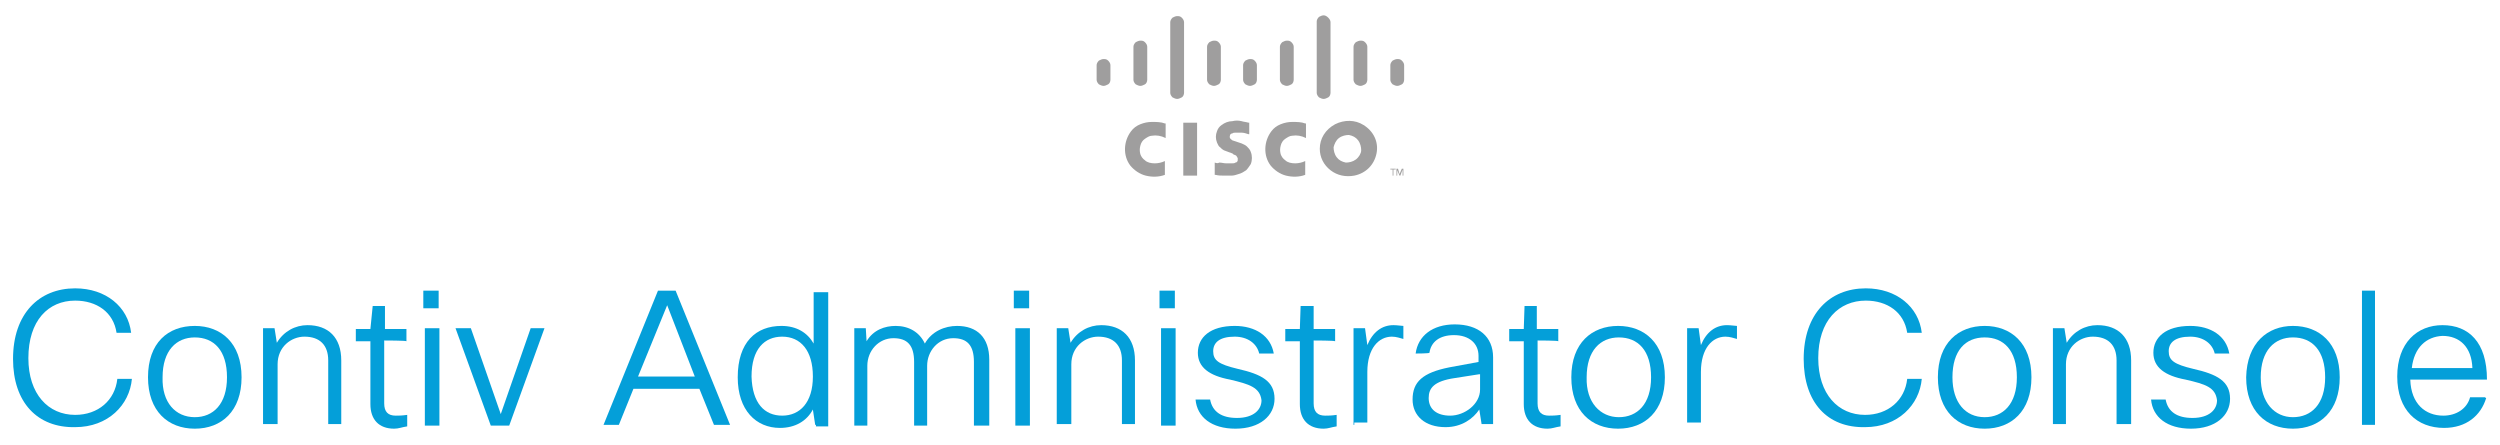
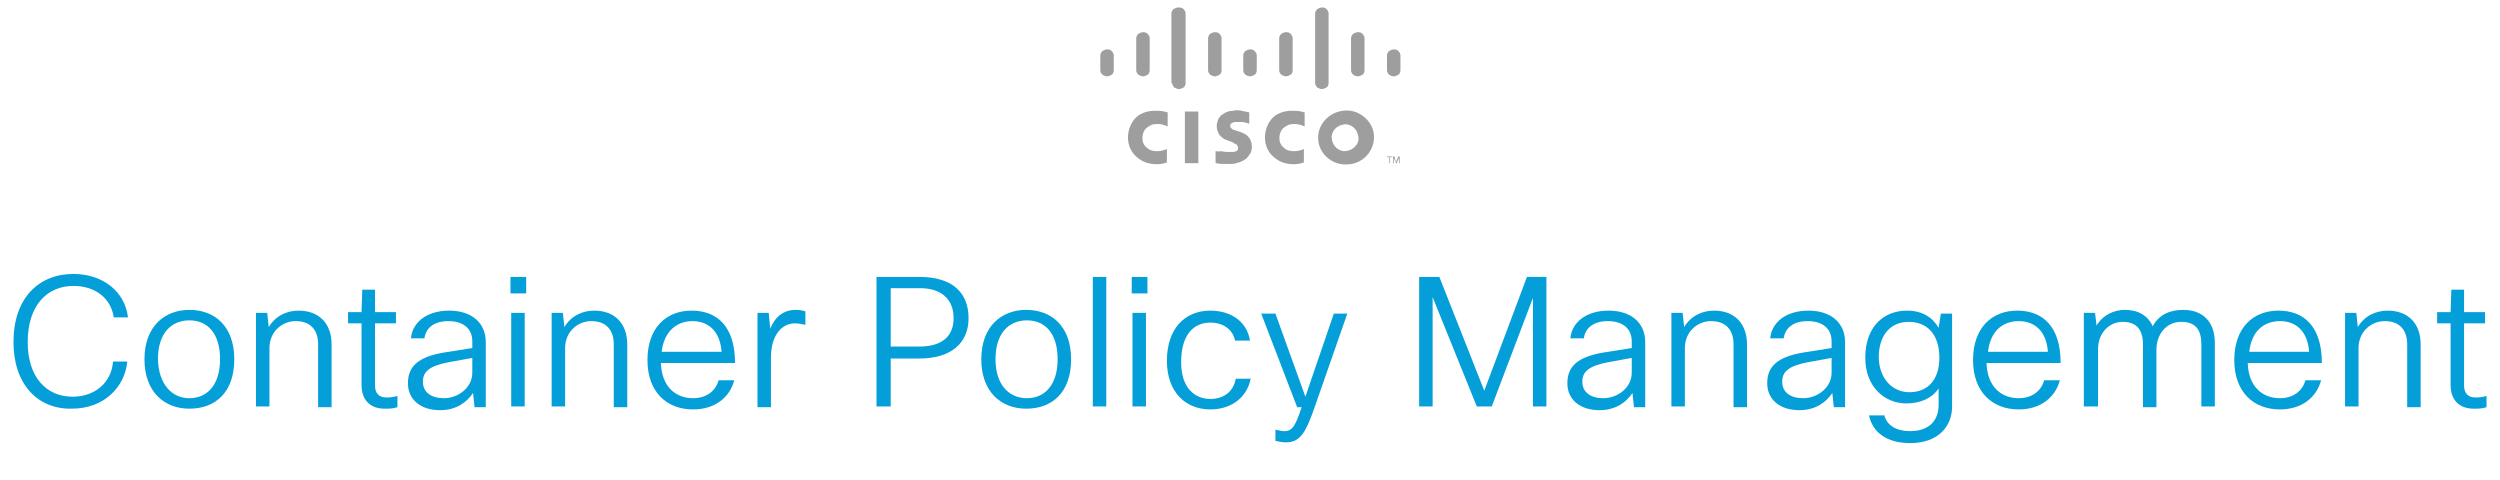
- <svg xmlns="http://www.w3.org/2000/svg" version="1.1" id="Login" x="0px" y="0px" viewBox="0 0 326 58" style="enable-background:new 0 0 326 58;" xml:space="preserve">
+ <svg xmlns="http://www.w3.org/2000/svg" version="1.1" id="Login" x="0px" y="0px" viewBox="0 0 334 64" style="enable-background:new 0 0 334 64;" xml:space="preserve">
  <style type="text/css">
	.st0{fill:#9F9E9E;}
- 	.st1{fill:#049FD9;}
- 	.st2{fill:#A0A0A0;}
+ 	.st1{fill:#A0A0A0;}
+ 	.st2{fill:#049FD9;}
</style>
  <g>
-     <path class="st0" d="M158.4,21.2l0,1.6l0.1,0c0.4,0.1,0.7,0.1,1.1,0.1c0.3,0,0.7,0,1,0c0.3,0,0.6-0.1,0.9-0.2   c0.4-0.1,0.7-0.3,1-0.5c0.2-0.2,0.4-0.5,0.6-0.8c0.2-0.5,0.2-1.1,0-1.6c-0.1-0.3-0.3-0.5-0.5-0.7c-0.2-0.2-0.5-0.3-0.7-0.4   l-1.2-0.4c-0.1-0.1-0.3-0.2-0.3-0.3c-0.1-0.1,0-0.3,0-0.4c0,0,0-0.1,0.1-0.1c0,0,0.1-0.1,0.1-0.1c0,0,0,0,0.1,0   c0.1-0.1,0.3-0.1,0.4-0.1c0.3,0,0.5,0,0.8,0c0.3,0,0.6,0.1,0.9,0.2l0.1,0v-1.5l-0.1,0c-0.3-0.1-0.6-0.1-0.9-0.2   c-0.4-0.1-0.8-0.1-1.2,0c-0.5,0-1,0.2-1.4,0.5c-0.3,0.2-0.5,0.5-0.6,0.8c-0.2,0.5-0.2,1,0,1.5c0.1,0.2,0.2,0.5,0.4,0.6   c0.2,0.2,0.3,0.3,0.5,0.4c0.3,0.1,0.5,0.2,0.8,0.3c0.1,0,0.2,0.1,0.3,0.1l0.1,0.1c0,0,0,0,0,0c0.1,0.1,0.3,0.1,0.4,0.2   c0.1,0.1,0.1,0.2,0.2,0.3c0,0.1,0,0.2,0,0.3c0,0.1-0.1,0.3-0.3,0.3c-0.1,0.1-0.3,0.1-0.5,0.1c-0.2,0-0.5,0-0.7,0   c-0.3,0-0.6-0.1-0.9-0.1C158.8,21.3,158.7,21.3,158.4,21.2L158.4,21.2" />
-     <path class="st0" d="M151.9,22.8v-1.8l0,0c-0.4,0.2-0.9,0.3-1.3,0.3c-0.5,0-1-0.1-1.3-0.4c-0.3-0.2-0.5-0.5-0.6-0.8   c-0.1-0.4-0.1-0.7,0-1.1c0.1-0.4,0.3-0.7,0.6-0.9c0.3-0.2,0.6-0.4,0.9-0.4c0.6-0.1,1.2,0,1.8,0.3l0,0v-1.9l-0.1,0   c-0.5-0.2-1.1-0.2-1.7-0.2c-0.5,0-1,0.1-1.5,0.3c-0.5,0.2-0.9,0.5-1.2,0.9c-1,1.3-1.1,3.2-0.1,4.5c0.5,0.6,1.2,1.1,2,1.3   c0.8,0.2,1.7,0.2,2.5-0.1L151.9,22.8" />
-     <polyline class="st0" points="156.1,22.9 156.1,16 154.3,16 154.3,22.9 156.1,22.9  " />
-     <polyline class="st0" points="182,22.1 182,22 181.3,22 181.3,22.1 181.6,22.1 181.6,22.9 181.7,22.9 181.7,22.1 182,22.1  " />
-     <polyline class="st0" points="182.1,22.9 182.2,22.9 182.2,22.2 182.2,22.2 182.5,22.9 182.6,22.9 182.9,22.1 182.9,22.9 183,22.9    183,22 182.8,22 182.5,22.7 182.3,22 182.1,22 182.1,22.9  " />
-     <path class="st0" d="M143,10.4c0,0.2,0.1,0.4,0.3,0.6c0.2,0.1,0.4,0.2,0.6,0.2c0.2,0,0.4-0.1,0.6-0.2c0.2-0.1,0.3-0.4,0.3-0.6V8.5   c0-0.2-0.1-0.4-0.3-0.6c-0.2-0.2-0.4-0.2-0.6-0.2c-0.2,0-0.4,0.1-0.6,0.2c-0.2,0.2-0.3,0.4-0.3,0.6V10.4" />
-     <path class="st0" d="M147.8,10.4c0,0.2,0.1,0.4,0.3,0.6c0.2,0.1,0.4,0.2,0.6,0.2c0.2,0,0.4-0.1,0.6-0.2c0.2-0.1,0.3-0.4,0.3-0.6   V6.1c0-0.2-0.1-0.4-0.3-0.6c-0.2-0.2-0.4-0.2-0.6-0.2c-0.2,0-0.4,0.1-0.6,0.2c-0.2,0.2-0.3,0.4-0.3,0.6V10.4" />
-     <path class="st0" d="M152.6,12.1c0,0.2,0.1,0.4,0.3,0.6c0.2,0.1,0.4,0.2,0.6,0.2c0.2,0,0.4-0.1,0.6-0.2c0.2-0.1,0.3-0.4,0.3-0.6   V2.9c0-0.2-0.1-0.4-0.3-0.6c-0.2-0.2-0.4-0.2-0.6-0.2c-0.2,0-0.4,0.1-0.6,0.2c-0.2,0.2-0.3,0.4-0.3,0.6V12.1" />
-     <path class="st0" d="M157.4,10.4c0,0.2,0.1,0.4,0.3,0.6c0.2,0.1,0.4,0.2,0.6,0.2c0.2,0,0.4-0.1,0.6-0.2c0.2-0.1,0.3-0.4,0.3-0.6   V6.1c0-0.2-0.1-0.4-0.3-0.6c-0.2-0.2-0.4-0.2-0.6-0.2c-0.2,0-0.4,0.1-0.6,0.2c-0.2,0.2-0.3,0.4-0.3,0.6V10.4" />
-     <path class="st0" d="M162.1,10.4c0,0.2,0.1,0.4,0.3,0.6c0.2,0.1,0.4,0.2,0.6,0.2s0.4-0.1,0.6-0.2c0.2-0.1,0.3-0.4,0.3-0.6V8.5   c0-0.2-0.1-0.4-0.3-0.6c-0.2-0.2-0.4-0.2-0.6-0.2c-0.2,0-0.4,0.1-0.6,0.2c-0.2,0.2-0.3,0.4-0.3,0.6V10.4" />
-     <path class="st0" d="M166.9,10.4c0,0.2,0.1,0.4,0.3,0.6c0.2,0.1,0.4,0.2,0.6,0.2c0.2,0,0.4-0.1,0.6-0.2c0.2-0.1,0.3-0.4,0.3-0.6   V6.1c0-0.2-0.1-0.4-0.3-0.6c-0.2-0.2-0.4-0.2-0.6-0.2c-0.2,0-0.4,0.1-0.6,0.2c-0.2,0.2-0.3,0.4-0.3,0.6V10.4" />
-     <path class="st0" d="M171.7,12.1c0,0.2,0.1,0.4,0.3,0.6c0.2,0.1,0.4,0.2,0.6,0.2s0.4-0.1,0.6-0.2c0.2-0.1,0.3-0.4,0.3-0.6V2.9   c0-0.2-0.1-0.4-0.3-0.6C173,2.1,172.8,2,172.6,2c-0.2,0-0.4,0.1-0.6,0.2c-0.2,0.2-0.3,0.4-0.3,0.6V12.1" />
-     <path class="st0" d="M176.5,10.4c0,0.2,0.1,0.4,0.3,0.6c0.2,0.1,0.4,0.2,0.6,0.2s0.4-0.1,0.6-0.2c0.2-0.1,0.3-0.4,0.3-0.6V6.1   c0-0.2-0.1-0.4-0.3-0.6c-0.2-0.2-0.4-0.2-0.6-0.2c-0.2,0-0.4,0.1-0.6,0.2c-0.2,0.2-0.3,0.4-0.3,0.6V10.4" />
-     <path class="st0" d="M181.3,10.4c0,0.2,0.1,0.4,0.3,0.6c0.2,0.1,0.4,0.2,0.6,0.2c0.2,0,0.4-0.1,0.6-0.2c0.2-0.1,0.3-0.4,0.3-0.6   V8.5c0-0.2-0.1-0.4-0.3-0.6c-0.2-0.2-0.4-0.2-0.6-0.2c-0.2,0-0.4,0.1-0.6,0.2c-0.2,0.2-0.3,0.4-0.3,0.6V10.4" />
-     <path class="st0" d="M170.2,22.8v-1.8l0,0c-0.4,0.2-0.9,0.3-1.3,0.3c-0.5,0-1-0.1-1.3-0.4c-0.3-0.2-0.5-0.5-0.6-0.8   c-0.1-0.4-0.1-0.7,0-1.1c0.1-0.4,0.3-0.7,0.6-0.9c0.3-0.2,0.6-0.4,0.9-0.4c0.6-0.1,1.2,0,1.8,0.3l0,0v-1.9l-0.1,0   c-0.5-0.2-1.1-0.2-1.7-0.2c-0.5,0-1,0.1-1.5,0.3c-0.5,0.2-0.9,0.5-1.2,0.9c-1,1.3-1.1,3.2-0.1,4.5c0.5,0.6,1.2,1.1,2,1.3   c0.8,0.2,1.7,0.2,2.5-0.1L170.2,22.8" />
-     <path class="st0" d="M172.1,19.4c0,1.1,0.5,2.1,1.4,2.8c0.9,0.7,2,0.9,3.1,0.7c1.5-0.3,2.6-1.4,2.9-2.9c0.3-1.5-0.4-2.9-1.7-3.7   c-1.1-0.7-2.5-0.7-3.7-0.1C172.8,16.9,172.1,18.1,172.1,19.4 M174.6,18c0.4-0.3,0.9-0.4,1.3-0.4c0.5,0.1,0.9,0.3,1.2,0.7   c0.3,0.4,0.4,0.9,0.4,1.3s-0.3,0.9-0.7,1.2c-0.4,0.3-0.9,0.4-1.3,0.4c-0.5-0.1-0.9-0.3-1.2-0.7c-0.3-0.4-0.4-0.9-0.4-1.3   C174,18.8,174.2,18.3,174.6,18" />
+     <path class="st0" d="M162.4,20.2l0,1.6l0.1,0c0.4,0.1,0.7,0.1,1.1,0.1c0.3,0,0.7,0,1,0c0.3,0,0.6-0.1,0.9-0.2   c0.4-0.1,0.7-0.3,1-0.5c0.2-0.2,0.4-0.5,0.6-0.8c0.2-0.5,0.2-1.1,0-1.6c-0.1-0.3-0.3-0.5-0.5-0.7c-0.2-0.2-0.5-0.3-0.7-0.4   l-1.2-0.4c-0.1-0.1-0.3-0.2-0.3-0.3c-0.1-0.1,0-0.3,0-0.4c0,0,0-0.1,0.1-0.1c0,0,0.1-0.1,0.1-0.1c0,0,0,0,0.1,0   c0.1-0.1,0.3-0.1,0.4-0.1c0.3,0,0.5,0,0.8,0c0.3,0,0.6,0.1,0.9,0.2l0.1,0V15l-0.1,0c-0.3-0.1-0.6-0.1-0.9-0.2   c-0.4-0.1-0.8-0.1-1.2,0c-0.5,0-1,0.2-1.4,0.5c-0.3,0.2-0.5,0.5-0.6,0.8c-0.2,0.5-0.2,1,0,1.5c0.1,0.2,0.2,0.5,0.4,0.6   c0.2,0.2,0.3,0.3,0.5,0.4c0.3,0.1,0.5,0.2,0.8,0.3c0.1,0,0.2,0.1,0.3,0.1l0.1,0.1c0,0,0,0,0,0c0.1,0.1,0.3,0.1,0.4,0.2   c0.1,0.1,0.1,0.2,0.2,0.3c0,0.1,0,0.2,0,0.3c0,0.1-0.1,0.3-0.3,0.3c-0.1,0.1-0.3,0.1-0.5,0.1c-0.2,0-0.5,0-0.7,0   c-0.3,0-0.6-0.1-0.9-0.1C162.8,20.3,162.7,20.2,162.4,20.2L162.4,20.2" />
+     <path class="st0" d="M155.9,21.7v-1.8l0,0c-0.4,0.2-0.9,0.3-1.3,0.3c-0.5,0-1-0.1-1.3-0.4c-0.3-0.2-0.5-0.5-0.6-0.8   c-0.1-0.4-0.1-0.7,0-1.1c0.1-0.4,0.3-0.7,0.6-0.9c0.3-0.2,0.6-0.4,0.9-0.4c0.6-0.1,1.2,0,1.8,0.3l0,0V15l-0.1,0   c-0.5-0.2-1.1-0.2-1.7-0.2c-0.5,0-1,0.1-1.5,0.3c-0.5,0.2-0.9,0.5-1.2,0.9c-1,1.3-1.1,3.2-0.1,4.5c0.5,0.6,1.2,1.1,2,1.3   c0.8,0.2,1.7,0.2,2.5-0.1L155.9,21.7" />
+     <polyline class="st0" points="160.1,21.8 160.1,14.9 158.3,14.9 158.3,21.8 160.1,21.8  " />
+     <polyline class="st0" points="186,21 186,20.9 185.3,20.9 185.3,21 185.6,21 185.6,21.8 185.7,21.8 185.7,21 186,21  " />
+     <polyline class="st0" points="186.1,21.8 186.2,21.8 186.2,21.1 186.2,21.1 186.5,21.8 186.6,21.8 186.9,21.1 186.9,21.8 187,21.8    187,20.9 186.8,20.9 186.5,21.7 186.3,20.9 186.1,20.9 186.1,21.8  " />
+     <path class="st0" d="M147,9.4c0,0.2,0.1,0.4,0.3,0.6c0.2,0.1,0.4,0.2,0.6,0.2c0.2,0,0.4-0.1,0.6-0.2c0.2-0.1,0.3-0.4,0.3-0.6V7.4   c0-0.2-0.1-0.4-0.3-0.6c-0.2-0.2-0.4-0.2-0.6-0.2c-0.2,0-0.4,0.1-0.6,0.2C147.1,7,147,7.2,147,7.4V9.4" />
+     <path class="st0" d="M151.8,9.4c0,0.2,0.1,0.4,0.3,0.6c0.2,0.1,0.4,0.2,0.6,0.2c0.2,0,0.4-0.1,0.6-0.2c0.2-0.1,0.3-0.4,0.3-0.6V5.1   c0-0.2-0.1-0.4-0.3-0.6c-0.2-0.2-0.4-0.2-0.6-0.2c-0.2,0-0.4,0.1-0.6,0.2c-0.2,0.2-0.3,0.4-0.3,0.6V9.4" />
+     <path class="st0" d="M156.6,11.1c0,0.2,0.1,0.4,0.3,0.6c0.2,0.1,0.4,0.2,0.6,0.2c0.2,0,0.4-0.1,0.6-0.2c0.2-0.1,0.3-0.4,0.3-0.6   V1.8c0-0.2-0.1-0.4-0.3-0.6C157.9,1,157.7,1,157.4,1c-0.2,0-0.4,0.1-0.6,0.2c-0.2,0.2-0.3,0.4-0.3,0.6V11.1" />
+     <path class="st0" d="M161.4,9.4c0,0.2,0.1,0.4,0.3,0.6c0.2,0.1,0.4,0.2,0.6,0.2c0.2,0,0.4-0.1,0.6-0.2c0.2-0.1,0.3-0.4,0.3-0.6V5.1   c0-0.2-0.1-0.4-0.3-0.6c-0.2-0.2-0.4-0.2-0.6-0.2c-0.2,0-0.4,0.1-0.6,0.2c-0.2,0.2-0.3,0.4-0.3,0.6V9.4" />
+     <path class="st0" d="M166.1,9.4c0,0.2,0.1,0.4,0.3,0.6c0.2,0.1,0.4,0.2,0.6,0.2s0.4-0.1,0.6-0.2c0.2-0.1,0.3-0.4,0.3-0.6V7.4   c0-0.2-0.1-0.4-0.3-0.6c-0.2-0.2-0.4-0.2-0.6-0.2c-0.2,0-0.4,0.1-0.6,0.2c-0.2,0.2-0.3,0.4-0.3,0.6V9.4" />
+     <path class="st0" d="M170.9,9.4c0,0.2,0.1,0.4,0.3,0.6c0.2,0.1,0.4,0.2,0.6,0.2c0.2,0,0.4-0.1,0.6-0.2c0.2-0.1,0.3-0.4,0.3-0.6V5.1   c0-0.2-0.1-0.4-0.3-0.6c-0.2-0.2-0.4-0.2-0.6-0.2c-0.2,0-0.4,0.1-0.6,0.2c-0.2,0.2-0.3,0.4-0.3,0.6V9.4" />
+     <path class="st0" d="M175.7,11.1c0,0.2,0.1,0.4,0.3,0.6c0.2,0.1,0.4,0.2,0.6,0.2s0.4-0.1,0.6-0.2c0.2-0.1,0.3-0.4,0.3-0.6V1.8   c0-0.2-0.1-0.4-0.3-0.6C177,1,176.8,1,176.6,1c-0.2,0-0.4,0.1-0.6,0.2c-0.2,0.2-0.3,0.4-0.3,0.6V11.1" />
+     <path class="st0" d="M180.5,9.4c0,0.2,0.1,0.4,0.3,0.6c0.2,0.1,0.4,0.2,0.6,0.2s0.4-0.1,0.6-0.2c0.2-0.1,0.3-0.4,0.3-0.6V5.1   c0-0.2-0.1-0.4-0.3-0.6c-0.2-0.2-0.4-0.2-0.6-0.2c-0.2,0-0.4,0.1-0.6,0.2c-0.2,0.2-0.3,0.4-0.3,0.6V9.4" />
+     <path class="st0" d="M185.3,9.4c0,0.2,0.1,0.4,0.3,0.6c0.2,0.1,0.4,0.2,0.6,0.2c0.2,0,0.4-0.1,0.6-0.2c0.2-0.1,0.3-0.4,0.3-0.6V7.4   c0-0.2-0.1-0.4-0.3-0.6c-0.2-0.2-0.4-0.2-0.6-0.2c-0.2,0-0.4,0.1-0.6,0.2c-0.2,0.2-0.3,0.4-0.3,0.6V9.4" />
+     <path class="st0" d="M174.2,21.7v-1.8l0,0c-0.4,0.2-0.9,0.3-1.3,0.3c-0.5,0-1-0.1-1.3-0.4c-0.3-0.2-0.5-0.5-0.6-0.8   c-0.1-0.4-0.1-0.7,0-1.1c0.1-0.4,0.3-0.7,0.6-0.9c0.3-0.2,0.6-0.4,0.9-0.4c0.6-0.1,1.2,0,1.8,0.3l0,0V15l-0.1,0   c-0.5-0.2-1.1-0.2-1.7-0.2c-0.5,0-1,0.1-1.5,0.3c-0.5,0.2-0.9,0.5-1.2,0.9c-1,1.3-1.1,3.2-0.1,4.5c0.5,0.6,1.2,1.1,2,1.3   c0.8,0.2,1.7,0.2,2.5-0.1L174.2,21.7" />
+     <path class="st0" d="M176.1,18.4c0,1.1,0.5,2.1,1.4,2.8c0.9,0.7,2,0.9,3.1,0.7c1.5-0.3,2.6-1.4,2.9-2.9c0.3-1.5-0.4-2.9-1.7-3.7   c-1.1-0.7-2.5-0.7-3.7-0.1C176.8,15.9,176.1,17.1,176.1,18.4 M178.6,17c0.4-0.3,0.9-0.4,1.3-0.4c0.5,0.1,0.9,0.3,1.2,0.7   c0.3,0.4,0.4,0.9,0.4,1.3s-0.3,0.9-0.7,1.2c-0.4,0.3-0.9,0.4-1.3,0.4c-0.5-0.1-0.9-0.3-1.2-0.7c-0.3-0.4-0.4-0.9-0.4-1.3   C178,17.7,178.2,17.3,178.6,17" />
  </g>
  <g>
-     <path class="st1" d="M1.7,46.8c0-5.9,3.4-9.2,8.1-9.2c4,0,6.9,2.4,7.3,5.8h-1.9c-0.4-2.7-2.6-4.2-5.4-4.2c-3.5,0-6.1,2.6-6.1,7.5   c0,4.7,2.6,7.4,6.1,7.4c3,0,5.2-1.9,5.5-4.7h1.9c-0.3,3.4-3.1,6.3-7.4,6.3C4.9,55.8,1.7,52.5,1.7,46.8z" />
-     <path class="st1" d="M25.4,42.5c3.4,0,6.1,2.2,6.1,6.7c0,4.4-2.6,6.7-6.1,6.7s-6.1-2.3-6.1-6.7C19.3,44.7,21.9,42.5,25.4,42.5z    M25.4,54.4c2.4,0,4.2-1.7,4.2-5.2s-1.7-5.2-4.2-5.2c-2.4,0-4.2,1.7-4.2,5.2C21.1,52.5,22.9,54.4,25.4,54.4z" />
-     <path class="st1" d="M34.3,55.4V42.8h1.5l0.3,1.9c0.9-1.5,2.4-2.3,4-2.3c2.7,0,4.4,1.6,4.4,4.6v8.3h-1.7V47c0-2-1.1-3.1-3.1-3.1   c-1.7,0-3.5,1.3-3.5,3.6v7.8h-1.9V55.4z" />
-     <path class="st1" d="M50.1,44.4v8.2c0,1.1,0.5,1.6,1.5,1.6c0.4,0,0.8,0,1.5-0.1v1.5c-0.7,0.1-1.1,0.3-1.7,0.3c-2,0-3.1-1.2-3.1-3.2   v-8.2h-1.9v-1.6h1.9l0.3-3h1.6v3H53v1.6C53,44.4,50.1,44.4,50.1,44.4z" />
-     <path class="st1" d="M55.2,40.2v-2.3h2v2.3H55.2z M55.4,55.4V42.8h1.9v12.7H55.4z" />
-     <path class="st1" d="M71,42.8l-4.6,12.7H64l-4.6-12.7h2L65.3,54l3.9-11.2C69.2,42.8,71,42.8,71,42.8z" />
-     <path class="st1" d="M93.1,55.4l-1.9-4.7h-8.6l-1.9,4.7h-2l7.1-17.5h2.3l7.1,17.5H93.1z M83.2,49.1h7.4L87,39.8L83.2,49.1z" />
-     <path class="st1" d="M106.3,55.4l-0.3-2c-0.8,1.5-2.3,2.4-4.3,2.4c-3.1,0-5.5-2.3-5.5-6.6c0-4.6,2.4-6.7,5.7-6.7   c2,0,3.4,0.9,4.2,2.3v-6.7h1.9v17.5h-1.6V55.4z M102,54.2c2.3,0,4-1.7,4-5.1s-1.6-5.2-4-5.2c-2.3,0-4,1.6-4,5.2   C98.1,52.6,99.7,54.2,102,54.2z" />
-     <path class="st1" d="M111.4,55.4V42.8h1.5l0.1,1.7c0.9-1.5,2.4-2,3.8-2c1.7,0,3.1,0.8,3.8,2.3c0.9-1.6,2.6-2.3,4.2-2.3   c2.6,0,4.2,1.5,4.2,4.4v8.6H127v-8.3c0-2.2-0.9-3.1-2.7-3.1c-2,0-3.4,1.7-3.4,3.6v7.8h-1.7v-8.3c0-2.2-0.9-3.1-2.7-3.1   c-1.9,0-3.4,1.6-3.4,3.6v7.8h-1.7V55.4z" />
-     <path class="st1" d="M132.2,40.2v-2.3h2v2.3H132.2z M132.4,55.4V42.8h1.9v12.7H132.4z" />
-     <path class="st1" d="M137.8,55.4V42.8h1.5l0.3,1.9c0.9-1.5,2.4-2.3,4-2.3c2.7,0,4.4,1.6,4.4,4.6v8.3h-1.7V47c0-2-1.1-3.1-3.1-3.1   c-1.7,0-3.5,1.3-3.5,3.6v7.8h-1.9V55.4z" />
-     <path class="st1" d="M151.2,40.2v-2.3h2v2.3H151.2z M151.4,55.4V42.8h1.9v12.7H151.4z" />
-     <path class="st1" d="M160.4,49.5c-2.7-0.5-4.2-1.6-4.2-3.5c0-2,1.6-3.5,4.8-3.5c2.7,0,4.7,1.3,5.1,3.6h-1.9   c-0.3-1.3-1.5-2.2-3.2-2.2c-2,0-2.8,0.8-2.8,1.9c0,1.2,0.7,1.7,3.2,2.3c3.1,0.7,4.8,1.6,4.8,3.9c0,2.2-1.9,3.9-5.1,3.9   c-3.1,0-5-1.5-5.2-3.8h1.9c0.3,1.6,1.5,2.4,3.5,2.4c2.2,0,3.2-1.1,3.2-2.3C164.3,50.5,162.9,50.1,160.4,49.5z" />
-     <path class="st1" d="M171.3,44.4v8.2c0,1.1,0.5,1.6,1.5,1.6c0.4,0,0.8,0,1.5-0.1v1.5c-0.7,0.1-1.1,0.3-1.7,0.3   c-2,0-3.1-1.2-3.1-3.2v-8.2h-1.9v-1.6h1.9l0.1-3h1.7v3h2.8v1.6C174.1,44.4,171.3,44.4,171.3,44.4z" />
-     <path class="st1" d="M176.5,55.4V42.8h1.5l0.3,2.2c0.7-1.7,1.9-2.6,3.4-2.6c0.5,0,1.1,0.1,1.3,0.1v1.7c-0.4-0.1-0.9-0.3-1.5-0.3   c-1.7,0-3.2,1.5-3.2,4.6v6.6h-1.7V55.4z" />
-     <path class="st1" d="M184.6,46.1c0.3-2.3,2.2-3.8,5.1-3.8c3.1,0,5,1.6,5,4.3v8.7h-1.5l-0.3-1.9c-0.8,1.2-2.3,2.3-4.4,2.3   c-2.7,0-4.3-1.5-4.3-3.6c0-2.3,1.3-3.5,4.8-4.2l3.8-0.7v-0.8c0-1.6-1.2-2.7-3.2-2.7c-1.9,0-3,0.9-3.2,2.3   C186.4,46.1,184.6,46.1,184.6,46.1z M192.9,48.8l-3.2,0.5c-2.7,0.4-3.4,1.3-3.4,2.6c0,1.5,1.1,2.3,2.8,2.3c1.9,0,3.9-1.5,3.9-3.4   v-2H192.9z" />
-     <path class="st1" d="M200.5,44.4v8.2c0,1.1,0.5,1.6,1.5,1.6c0.4,0,0.8,0,1.5-0.1v1.5c-0.7,0.1-1.1,0.3-1.7,0.3   c-2,0-3.1-1.2-3.1-3.2v-8.2h-1.9v-1.6h1.9l0.1-3h1.6v3h2.8v1.6C203.2,44.4,200.5,44.4,200.5,44.4z" />
-     <path class="st1" d="M211,42.5c3.4,0,6.1,2.2,6.1,6.7c0,4.4-2.6,6.7-6.1,6.7s-6.1-2.3-6.1-6.7C204.9,44.7,207.6,42.5,211,42.5z    M211.1,54.4c2.4,0,4.2-1.7,4.2-5.2s-1.7-5.2-4.2-5.2c-2.4,0-4.2,1.7-4.2,5.2C206.8,52.5,208.7,54.4,211.1,54.4z" />
-     <path class="st1" d="M220,55.4V42.8h1.5l0.3,2.2c0.7-1.7,1.9-2.6,3.4-2.6c0.5,0,1.1,0.1,1.3,0.1v1.7c-0.4-0.1-0.9-0.3-1.5-0.3   c-1.7,0-3.2,1.5-3.2,4.6v6.6H220V55.4z" />
-     <path class="st1" d="M235.2,46.8c0-5.9,3.4-9.2,8.1-9.2c4,0,6.9,2.4,7.3,5.8h-1.9c-0.4-2.7-2.6-4.2-5.4-4.2c-3.5,0-6.2,2.6-6.2,7.5   c0,4.7,2.6,7.4,6.1,7.4c3,0,5.2-1.9,5.5-4.7h1.9c-0.3,3.4-3.1,6.3-7.4,6.3C238.3,55.8,235.2,52.5,235.2,46.8z" />
-     <path class="st1" d="M258.8,42.5c3.4,0,6.1,2.2,6.1,6.7c0,4.4-2.6,6.7-6.1,6.7c-3.5,0-6.1-2.3-6.1-6.7   C252.7,44.7,255.4,42.5,258.8,42.5z M258.8,54.4c2.4,0,4.2-1.7,4.2-5.2s-1.7-5.2-4.2-5.2s-4.2,1.7-4.2,5.2   C254.6,52.5,256.3,54.4,258.8,54.4z" />
-     <path class="st1" d="M267.7,55.4V42.8h1.5l0.3,1.9c0.9-1.5,2.4-2.3,4-2.3c2.7,0,4.4,1.6,4.4,4.6v8.3H276V47c0-2-1.1-3.1-3.1-3.1   c-1.7,0-3.5,1.3-3.5,3.6v7.8h-1.7V55.4z" />
-     <path class="st1" d="M285,49.5c-2.7-0.5-4.2-1.6-4.2-3.5c0-2,1.6-3.5,4.8-3.5c2.7,0,4.7,1.3,5.1,3.6h-1.9c-0.3-1.3-1.5-2.2-3.2-2.2   c-2,0-2.8,0.8-2.8,1.9c0,1.2,0.7,1.7,3.2,2.3c3.1,0.7,4.8,1.6,4.8,3.9c0,2.2-1.9,3.9-5.1,3.9c-3.1,0-5-1.5-5.2-3.8h1.9   c0.3,1.6,1.5,2.4,3.5,2.4c2.2,0,3.2-1.1,3.2-2.3C288.9,50.5,287.6,50.1,285,49.5z" />
-     <path class="st1" d="M299,42.5c3.4,0,6.1,2.2,6.1,6.7c0,4.4-2.6,6.7-6.1,6.7c-3.5,0-6.1-2.3-6.1-6.7C293,44.7,295.7,42.5,299,42.5z    M299,54.4c2.4,0,4.2-1.7,4.2-5.2s-1.7-5.2-4.2-5.2c-2.4,0-4.2,1.7-4.2,5.2C294.8,52.5,296.6,54.4,299,54.4z" />
-     <path class="st1" d="M309.7,55.4h-1.7V37.9h1.7V55.4z" />
-     <path class="st1" d="M324.2,51.9c-0.7,2.3-2.6,3.9-5.5,3.9c-3.5,0-6.1-2.3-6.1-6.7s2.6-6.7,5.9-6.7c3.4,0,5.8,2.2,5.8,7.1h-10   c0.1,3.2,2,4.7,4.3,4.7c1.7,0,3.1-0.9,3.5-2.4h2V51.9z M314.5,48h7.9c-0.1-2.8-1.7-4.2-3.9-4.2C316.4,43.9,314.8,45.3,314.5,48z" />
+     <g>
+       <path class="st2" d="M1.8,45.7c0-5.9,3.4-9.1,8-9.1c4,0,6.9,2.4,7.3,5.8h-1.9c-0.4-2.6-2.5-4.2-5.4-4.2c-3.5,0-6.1,2.6-6.1,7.5    c0,4.7,2.5,7.3,6,7.3c3,0,5.2-1.9,5.4-4.7h1.9c-0.3,3.4-3.1,6.3-7.4,6.3C5,54.7,1.8,51.3,1.8,45.7z" />
+       <path class="st2" d="M25.3,41.4c3.4,0,6,2.2,6,6.6c0,4.4-2.5,6.6-6,6.6c-3.4,0-6-2.3-6-6.6C19.3,43.6,22,41.4,25.3,41.4z     M25.3,53.2c2.4,0,4.1-1.8,4.1-5.2c0-3.5-1.7-5.2-4.1-5.2c-2.4,0-4.2,1.7-4.2,5.2C21.2,51.4,23,53.2,25.3,53.2z" />
+       <path class="st2" d="M34.2,54.3V41.8h1.5l0.2,1.9c0.9-1.5,2.4-2.2,4-2.2c2.7,0,4.4,1.7,4.4,4.5v8.4h-1.8V46c0-2-1.1-3.1-3-3.1    c-1.8,0-3.5,1.4-3.5,3.6v7.8H34.2z" />
+       <path class="st2" d="M50.1,43.3v8.2c0,1.1,0.6,1.6,1.5,1.6c0.4,0,0.8,0,1.5-0.2v1.5c-0.6,0.2-1.1,0.2-1.7,0.2    c-2,0-3.1-1.2-3.1-3.2v-8.2h-1.8v-1.5h1.8l0.1-3h1.7v3h2.8v1.5H50.1z" />
+       <path class="st2" d="M54.9,45.2c0.2-2.2,2.2-3.7,5.1-3.7c3.1,0,4.9,1.7,4.9,4.2v8.7h-1.5l-0.2-1.9c-0.8,1.2-2.2,2.3-4.4,2.3    c-2.6,0-4.3-1.4-4.3-3.6c0-2.2,1.3-3.5,4.8-4.1l3.8-0.6v-0.9c0-1.7-1.2-2.7-3.2-2.7c-1.9,0-3,0.9-3.2,2.3H54.9z M63.2,47.8    l-3.3,0.6c-2.6,0.5-3.4,1.3-3.4,2.6c0,1.4,1.1,2.2,2.8,2.2c1.9,0,3.8-1.4,3.8-3.4V47.8z" />
+       <path class="st2" d="M68.2,39.2V37h2.1v2.2H68.2z M68.3,54.3V41.8h1.8v12.5H68.3z" />
+       <path class="st2" d="M73.7,54.3V41.8h1.5l0.2,1.9c0.9-1.5,2.4-2.2,4-2.2c2.7,0,4.4,1.7,4.4,4.5v8.4H82V46c0-2-1.1-3.1-3-3.1    c-1.8,0-3.5,1.4-3.5,3.6v7.8H73.7z" />
+       <path class="st2" d="M98.1,50.8c-0.6,2.3-2.6,3.9-5.5,3.9c-3.5,0-6.1-2.3-6.1-6.6s2.5-6.6,5.9-6.6c3.4,0,5.8,2.1,5.8,7h-9.9    c0.1,3.2,2,4.7,4.3,4.7c1.7,0,3-0.9,3.4-2.4H98.1z M88.4,47h8c-0.2-2.8-1.8-4.1-3.9-4.1C90.4,42.9,88.7,44.3,88.4,47z" />
+       <path class="st2" d="M101.2,54.3V41.8h1.5l0.2,2.1c0.7-1.7,1.9-2.5,3.4-2.5c0.6,0,1,0.1,1.3,0.2v1.8c-0.4-0.1-0.9-0.2-1.4-0.2    c-1.7,0-3.2,1.5-3.2,4.6v6.6H101.2z" />
+       <path class="st2" d="M122.9,37c4.2,0,6.5,2,6.5,5.5c0,3.4-2.4,5.4-6.6,5.4H119v6.4h-1.9V37H122.9z M119,38.5v7.8h3.8    c3.1,0,4.6-1.4,4.6-3.8c0-2.5-1.6-4-4.5-4H119z" />
+       <path class="st2" d="M137.1,41.4c3.4,0,6,2.2,6,6.6c0,4.4-2.5,6.6-6,6.6c-3.4,0-6-2.3-6-6.6C131.1,43.6,133.8,41.4,137.1,41.4z     M137.2,53.2c2.4,0,4.1-1.8,4.1-5.2c0-3.5-1.7-5.2-4.1-5.2c-2.4,0-4.2,1.7-4.2,5.2C133,51.4,134.8,53.2,137.2,53.2z" />
+       <path class="st2" d="M147.8,54.3H146V37h1.8V54.3z" />
+       <path class="st2" d="M151.2,39.2V37h2.1v2.2H151.2z M151.3,54.3V41.8h1.8v12.5H151.3z" />
+       <path class="st2" d="M167.1,50.5c-0.4,2.4-2.4,4.2-5.4,4.2c-3.3,0-5.8-2.3-5.8-6.5c0-4.3,2.4-6.7,5.8-6.7c2.8,0,4.9,1.5,5.3,4h-2    c-0.3-1.5-1.6-2.4-3.3-2.4c-2.3,0-3.9,1.7-3.9,5.3c0,3.4,1.8,4.9,3.9,4.9c1.8,0,3.1-1,3.4-2.7H167.1z" />
+       <path class="st2" d="M175.6,54.5c-1.1,3.1-1.8,4.6-3.8,4.6c-0.5,0-0.9-0.1-1.4-0.2v-1.5c0.5,0.1,0.8,0.2,1.2,0.2    c1.1,0,1.5-0.8,2.3-3.2h-0.6l-4.8-12.5h1.9l4,11.1l3.8-11.1h1.8L175.6,54.5z" />
+       <path class="st2" d="M197.3,54.3l-5.9-14.6v14.6h-1.8V37h2.7l6,15.2L204,37h2.6v17.3h-1.8V39.8l-5.5,14.5H197.3z" />
+       <path class="st2" d="M209.8,45.2c0.2-2.2,2.2-3.7,5.1-3.7c3.1,0,4.9,1.7,4.9,4.2v8.7h-1.5l-0.2-1.9c-0.8,1.2-2.2,2.3-4.4,2.3    c-2.6,0-4.3-1.4-4.3-3.6c0-2.2,1.3-3.5,4.8-4.1l3.8-0.6v-0.9c0-1.7-1.2-2.7-3.2-2.7c-1.9,0-3,0.9-3.2,2.3H209.8z M218.1,47.8    l-3.3,0.6c-2.6,0.5-3.4,1.3-3.4,2.6c0,1.4,1.1,2.2,2.8,2.2c1.9,0,3.8-1.4,3.8-3.4V47.8z" />
+       <path class="st2" d="M223.3,54.3V41.8h1.5l0.2,1.9c0.9-1.5,2.4-2.2,4-2.2c2.7,0,4.4,1.7,4.4,4.5v8.4h-1.8V46c0-2-1.1-3.1-3-3.1    c-1.8,0-3.5,1.4-3.5,3.6v7.8H223.3z" />
+       <path class="st2" d="M236.5,45.2c0.2-2.2,2.2-3.7,5.1-3.7c3.1,0,4.9,1.7,4.9,4.2v8.7h-1.5l-0.2-1.9c-0.8,1.2-2.2,2.3-4.4,2.3    c-2.6,0-4.3-1.4-4.3-3.6c0-2.2,1.3-3.5,4.8-4.1l3.8-0.6v-0.9c0-1.7-1.2-2.7-3.2-2.7c-1.9,0-3,0.9-3.2,2.3H236.5z M244.8,47.8    l-3.3,0.6c-2.6,0.5-3.4,1.3-3.4,2.6c0,1.4,1.1,2.2,2.8,2.2c1.9,0,3.8-1.4,3.8-3.4V47.8z" />
+       <path class="st2" d="M251.7,55.3c0.3,1.5,1.6,2.3,3.5,2.3c2.4,0,3.8-1.3,3.8-3.5v-2.2c-0.8,1.2-2.3,2-4.3,2    c-2.9,0-5.5-2.2-5.5-6.1c0-4,2.3-6.3,5.6-6.3c2,0,3.4,0.9,4.2,2.3l0.3-1.9h1.5v12.4c0,2.8-2,4.9-5.6,4.9c-3.1,0-5-1.4-5.5-3.7    H251.7z M255.1,52.4c2.3,0,4-1.5,4-4.6c0-3.2-1.7-4.8-4.1-4.8c-2.2,0-4,1.5-4,4.8C251.1,50.7,252.9,52.4,255.1,52.4z" />
+       <path class="st2" d="M275.2,50.8c-0.6,2.3-2.6,3.9-5.5,3.9c-3.5,0-6.1-2.3-6.1-6.6s2.5-6.6,5.9-6.6c3.4,0,5.8,2.1,5.8,7h-9.9    c0.1,3.2,2,4.7,4.3,4.7c1.7,0,3-0.9,3.4-2.4H275.2z M265.6,47h8c-0.2-2.8-1.8-4.1-3.9-4.1C267.5,42.9,265.9,44.3,265.6,47z" />
+       <path class="st2" d="M278.4,54.3V41.8h1.5l0.2,1.7c0.9-1.5,2.4-2.1,3.8-2.1c1.8,0,3.1,0.8,3.7,2.2c0.9-1.7,2.5-2.2,4.1-2.2    c2.5,0,4.2,1.5,4.2,4.4v8.5h-1.8V46c0-2.1-0.9-3-2.7-3c-2,0-3.3,1.7-3.3,3.7v7.7h-1.8V46c0-2.1-1-3-2.7-3c-1.9,0-3.3,1.6-3.3,3.6    v7.7H278.4z" />
+       <path class="st2" d="M310.1,50.8c-0.6,2.3-2.6,3.9-5.5,3.9c-3.5,0-6.1-2.3-6.1-6.6s2.5-6.6,5.9-6.6c3.4,0,5.8,2.1,5.8,7h-9.9    c0.1,3.2,2,4.7,4.3,4.7c1.7,0,3-0.9,3.4-2.4H310.1z M300.5,47h8c-0.2-2.8-1.8-4.1-3.9-4.1C302.4,42.9,300.8,44.3,300.5,47z" />
+       <path class="st2" d="M313.3,54.3V41.8h1.5l0.2,1.9c0.9-1.5,2.4-2.2,4-2.2c2.7,0,4.4,1.7,4.4,4.5v8.4h-1.8V46c0-2-1.1-3.1-3-3.1    c-1.8,0-3.5,1.4-3.5,3.6v7.8H313.3z" />
+       <path class="st2" d="M329.2,43.3v8.2c0,1.1,0.6,1.6,1.5,1.6c0.4,0,0.8,0,1.5-0.2v1.5c-0.6,0.2-1.1,0.2-1.7,0.2    c-2,0-3.1-1.2-3.1-3.2v-8.2h-1.8v-1.5h1.8l0.1-3h1.7v3h2.8v1.5H329.2z" />
+     </g>
  </g>
</svg>
